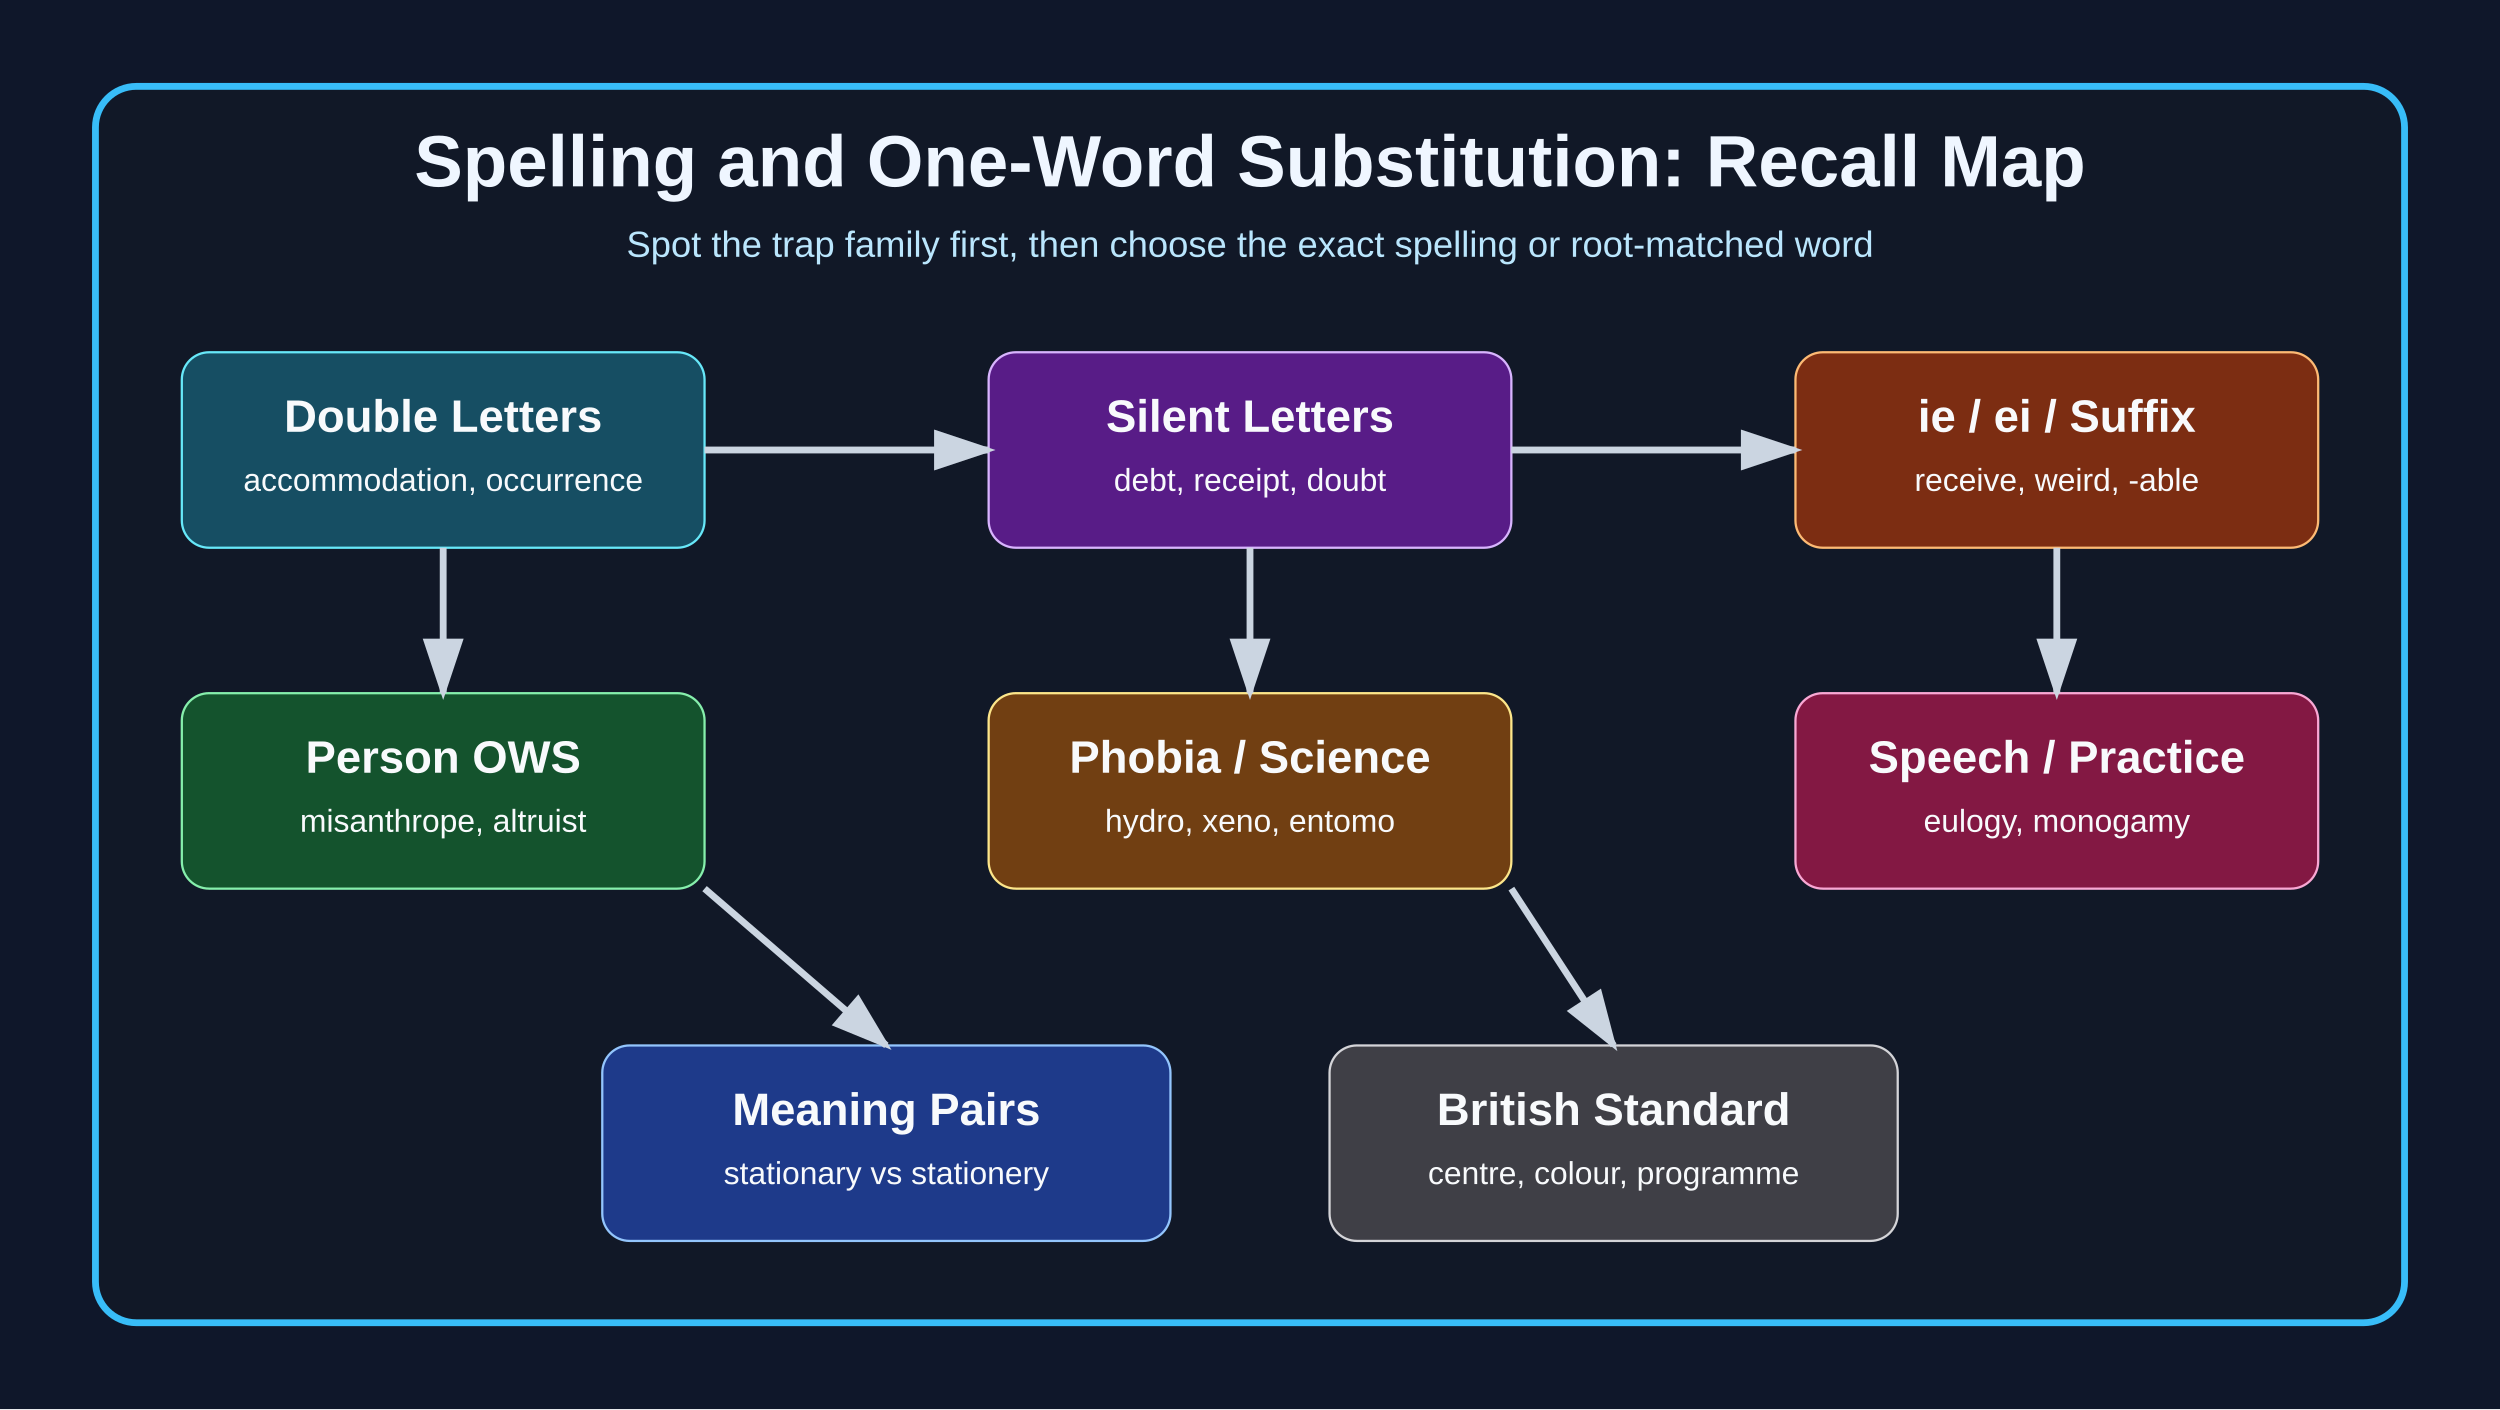
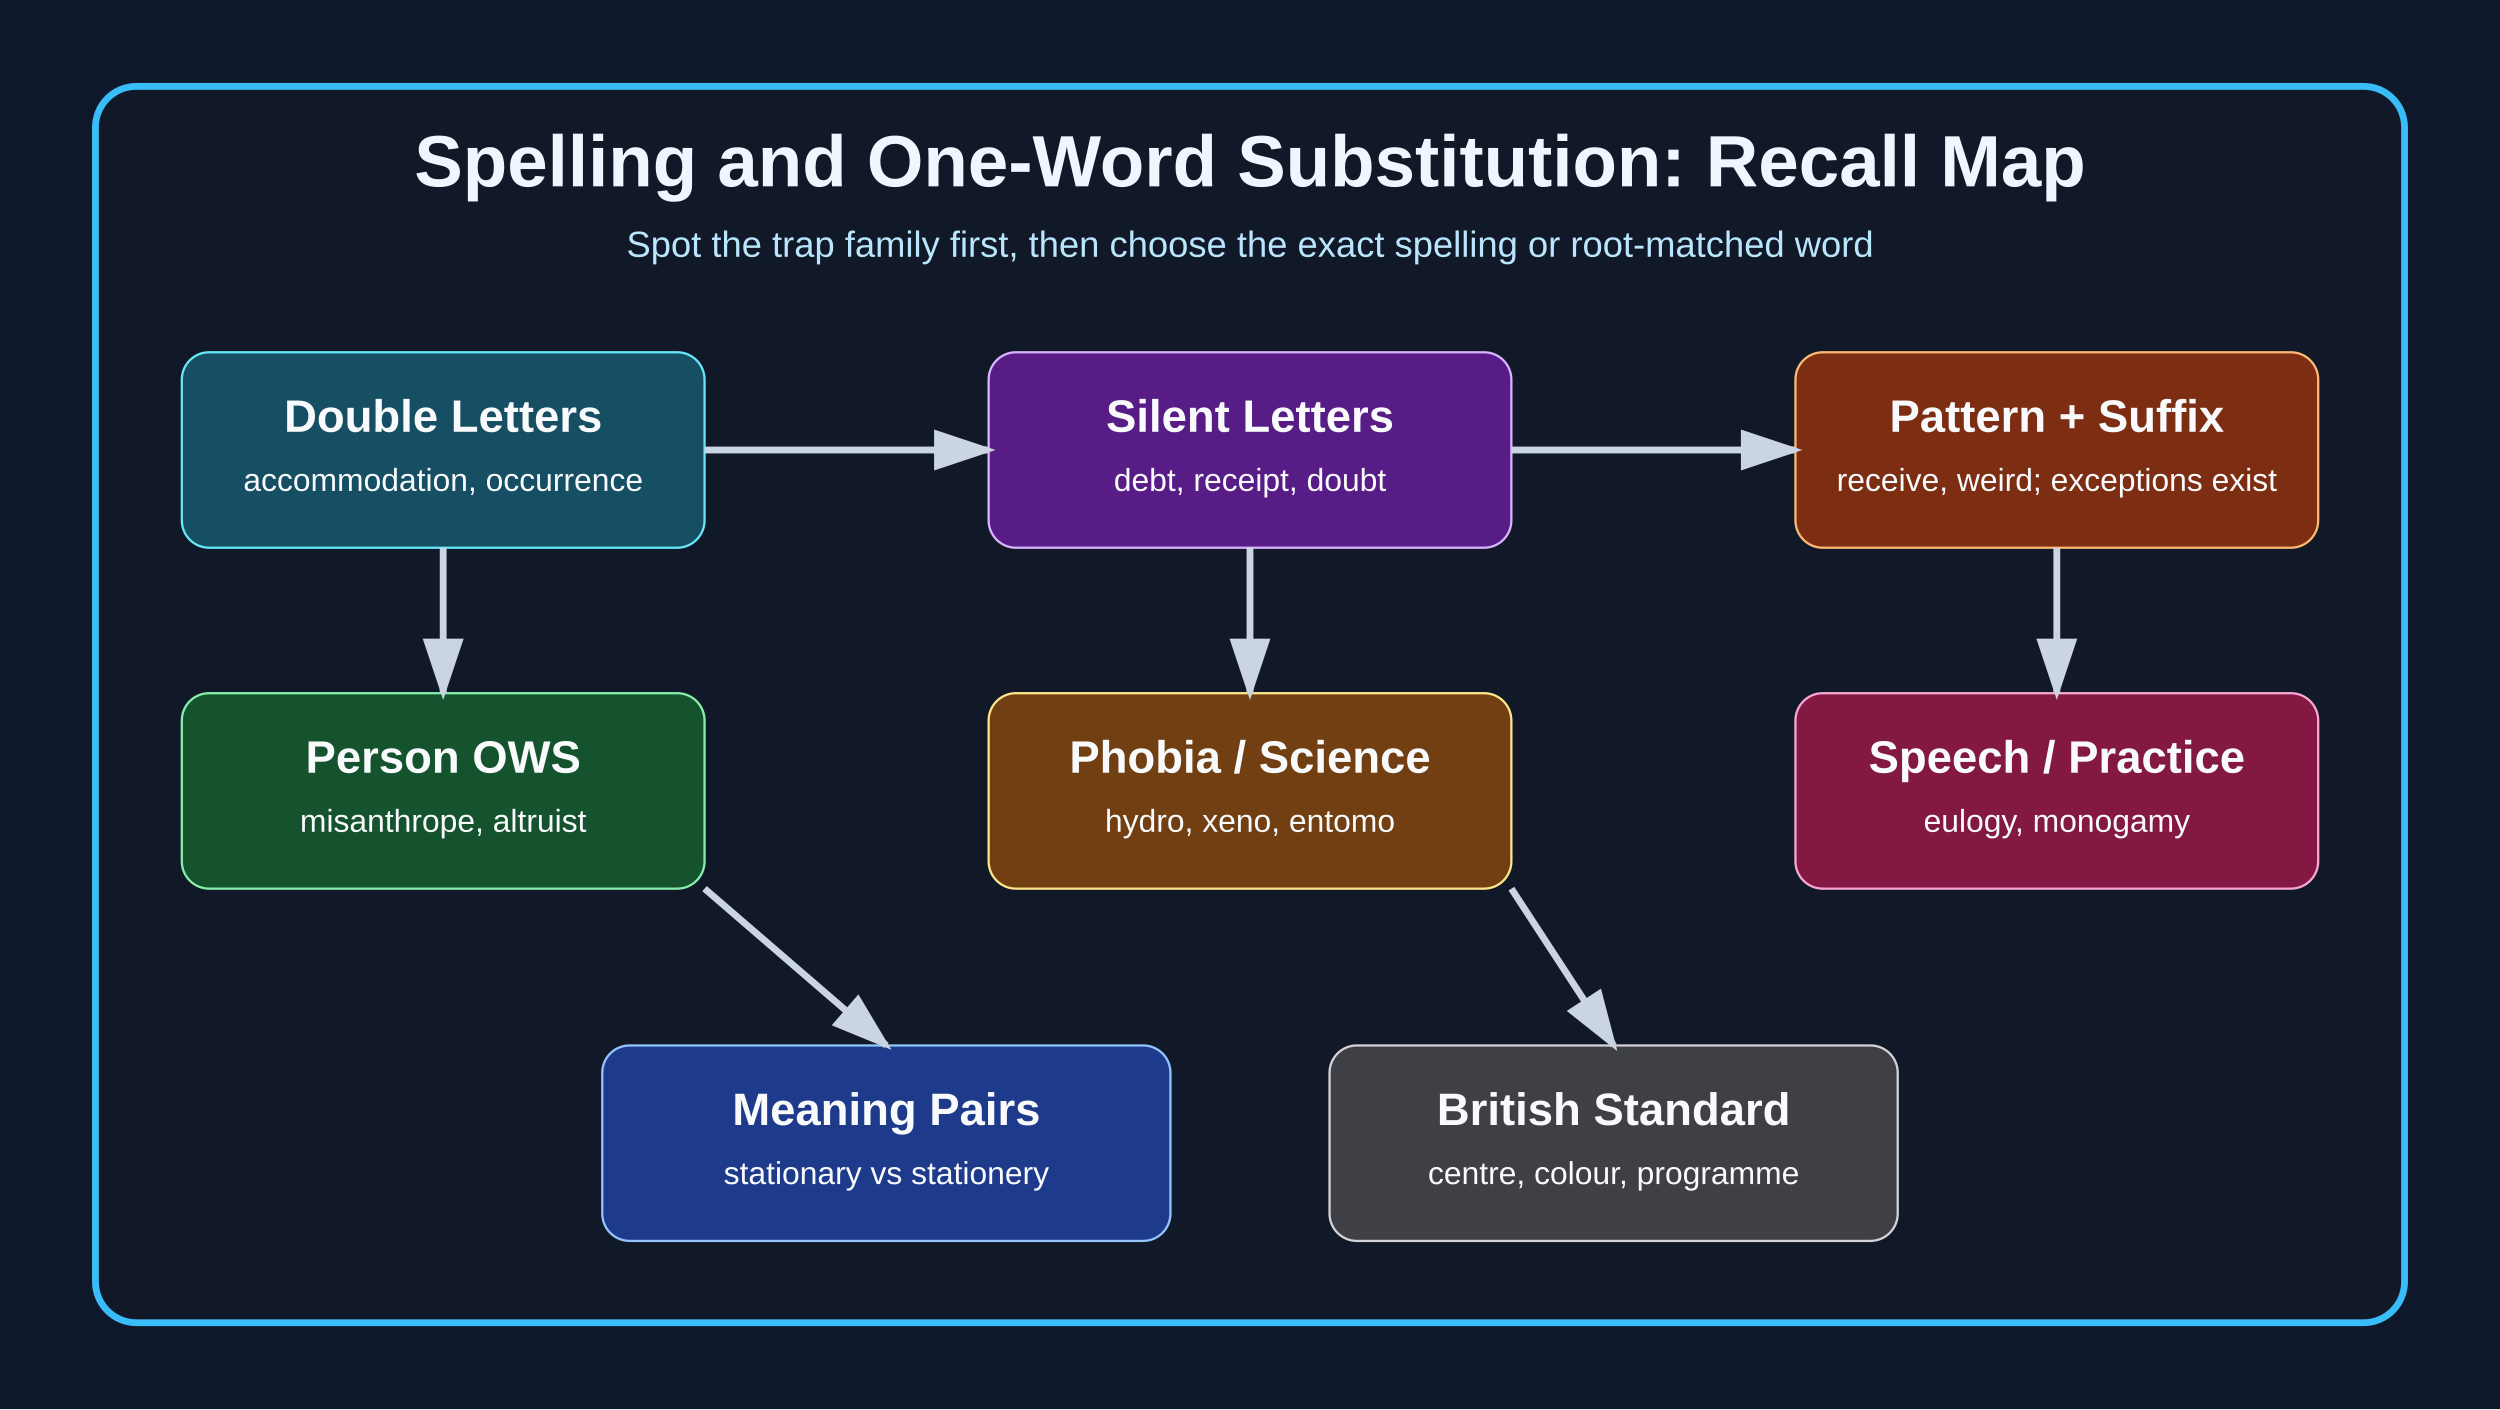
<svg xmlns="http://www.w3.org/2000/svg" width="1100" height="620" viewBox="0 0 1100 620" role="img" aria-labelledby="title desc">
  <rect width="1100" height="620" fill="#0f172a" />
  <rect x="42" y="38" width="1016" height="544" rx="18" fill="#111827" stroke="#38bdf8" stroke-width="3" />
  <text x="550" y="82" text-anchor="middle" font-family="Arial, sans-serif" font-size="32" font-weight="700" fill="#eff6ff">Spelling and One-Word Substitution: Recall Map</text>
  <text x="550" y="113" text-anchor="middle" font-family="Arial, sans-serif" font-size="16" fill="#bae6fd">Spot the trap family first, then choose the exact spelling or root-matched word</text>
  <g font-family="Arial, sans-serif" fill="#f8fafc">
    <rect x="80" y="155" width="230" height="86" rx="12" fill="#164e63" stroke="#67e8f9" />
    <text x="195" y="190" text-anchor="middle" font-size="20" font-weight="700">Double Letters</text>
    <text x="195" y="216" text-anchor="middle" font-size="14">accommodation, occurrence</text>
    <rect x="435" y="155" width="230" height="86" rx="12" fill="#581c87" stroke="#d8b4fe" />
    <text x="550" y="190" text-anchor="middle" font-size="20" font-weight="700">Silent Letters</text>
    <text x="550" y="216" text-anchor="middle" font-size="14">debt, receipt, doubt</text>
    <rect x="790" y="155" width="230" height="86" rx="12" fill="#7c2d12" stroke="#fdba74" />
-     <text x="905" y="190" text-anchor="middle" font-size="20" font-weight="700">ie / ei / Suffix</text>
-     <text x="905" y="216" text-anchor="middle" font-size="14">receive, weird, -able</text>
+     <text x="905" y="190" text-anchor="middle" font-size="20" font-weight="700">Pattern + Suffix</text>
+     <text x="905" y="216" text-anchor="middle" font-size="14">receive, weird; exceptions exist</text>
    <rect x="80" y="305" width="230" height="86" rx="12" fill="#14532d" stroke="#86efac" />
    <text x="195" y="340" text-anchor="middle" font-size="20" font-weight="700">Person OWS</text>
    <text x="195" y="366" text-anchor="middle" font-size="14">misanthrope, altruist</text>
    <rect x="435" y="305" width="230" height="86" rx="12" fill="#713f12" stroke="#fde68a" />
    <text x="550" y="340" text-anchor="middle" font-size="20" font-weight="700">Phobia / Science</text>
    <text x="550" y="366" text-anchor="middle" font-size="14">hydro, xeno, entomo</text>
    <rect x="790" y="305" width="230" height="86" rx="12" fill="#831843" stroke="#f9a8d4" />
    <text x="905" y="340" text-anchor="middle" font-size="20" font-weight="700">Speech / Practice</text>
    <text x="905" y="366" text-anchor="middle" font-size="14">eulogy, monogamy</text>
    <rect x="265" y="460" width="250" height="86" rx="12" fill="#1e3a8a" stroke="#93c5fd" />
    <text x="390" y="495" text-anchor="middle" font-size="20" font-weight="700">Meaning Pairs</text>
    <text x="390" y="521" text-anchor="middle" font-size="14">stationary vs stationery</text>
    <rect x="585" y="460" width="250" height="86" rx="12" fill="#3f3f46" stroke="#d4d4d8" />
    <text x="710" y="495" text-anchor="middle" font-size="20" font-weight="700">British Standard</text>
    <text x="710" y="521" text-anchor="middle" font-size="14">centre, colour, programme</text>
  </g>
  <g stroke="#cbd5e1" stroke-width="3" fill="none" marker-end="url(#arrow)">
    <path d="M310 198 H435" />
    <path d="M665 198 H790" />
    <path d="M195 241 V305" />
    <path d="M550 241 V305" />
    <path d="M905 241 V305" />
    <path d="M310 391 L390 460" />
    <path d="M665 391 L710 460" />
  </g>
  <defs>
    <marker id="arrow" markerWidth="10" markerHeight="10" refX="8" refY="3" orient="auto" markerUnits="strokeWidth">
      <path d="M0,0 L0,6 L9,3 z" fill="#cbd5e1" />
    </marker>
  </defs>
</svg>
